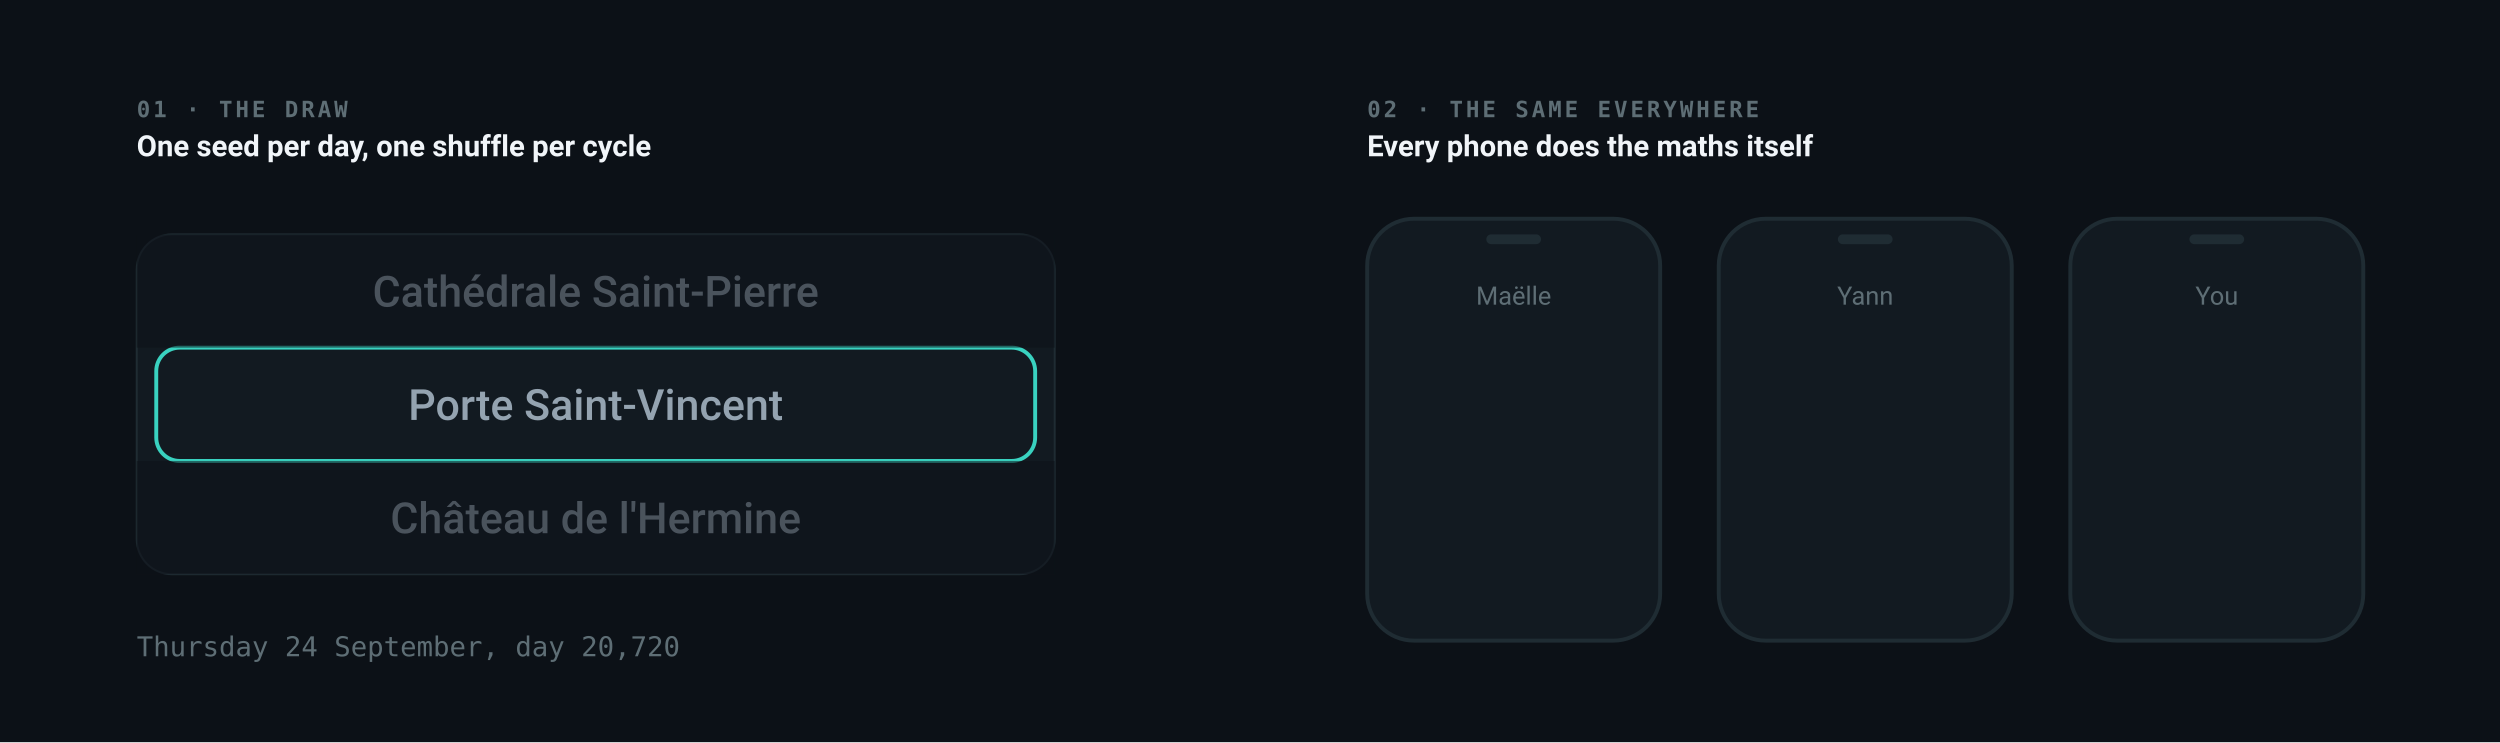
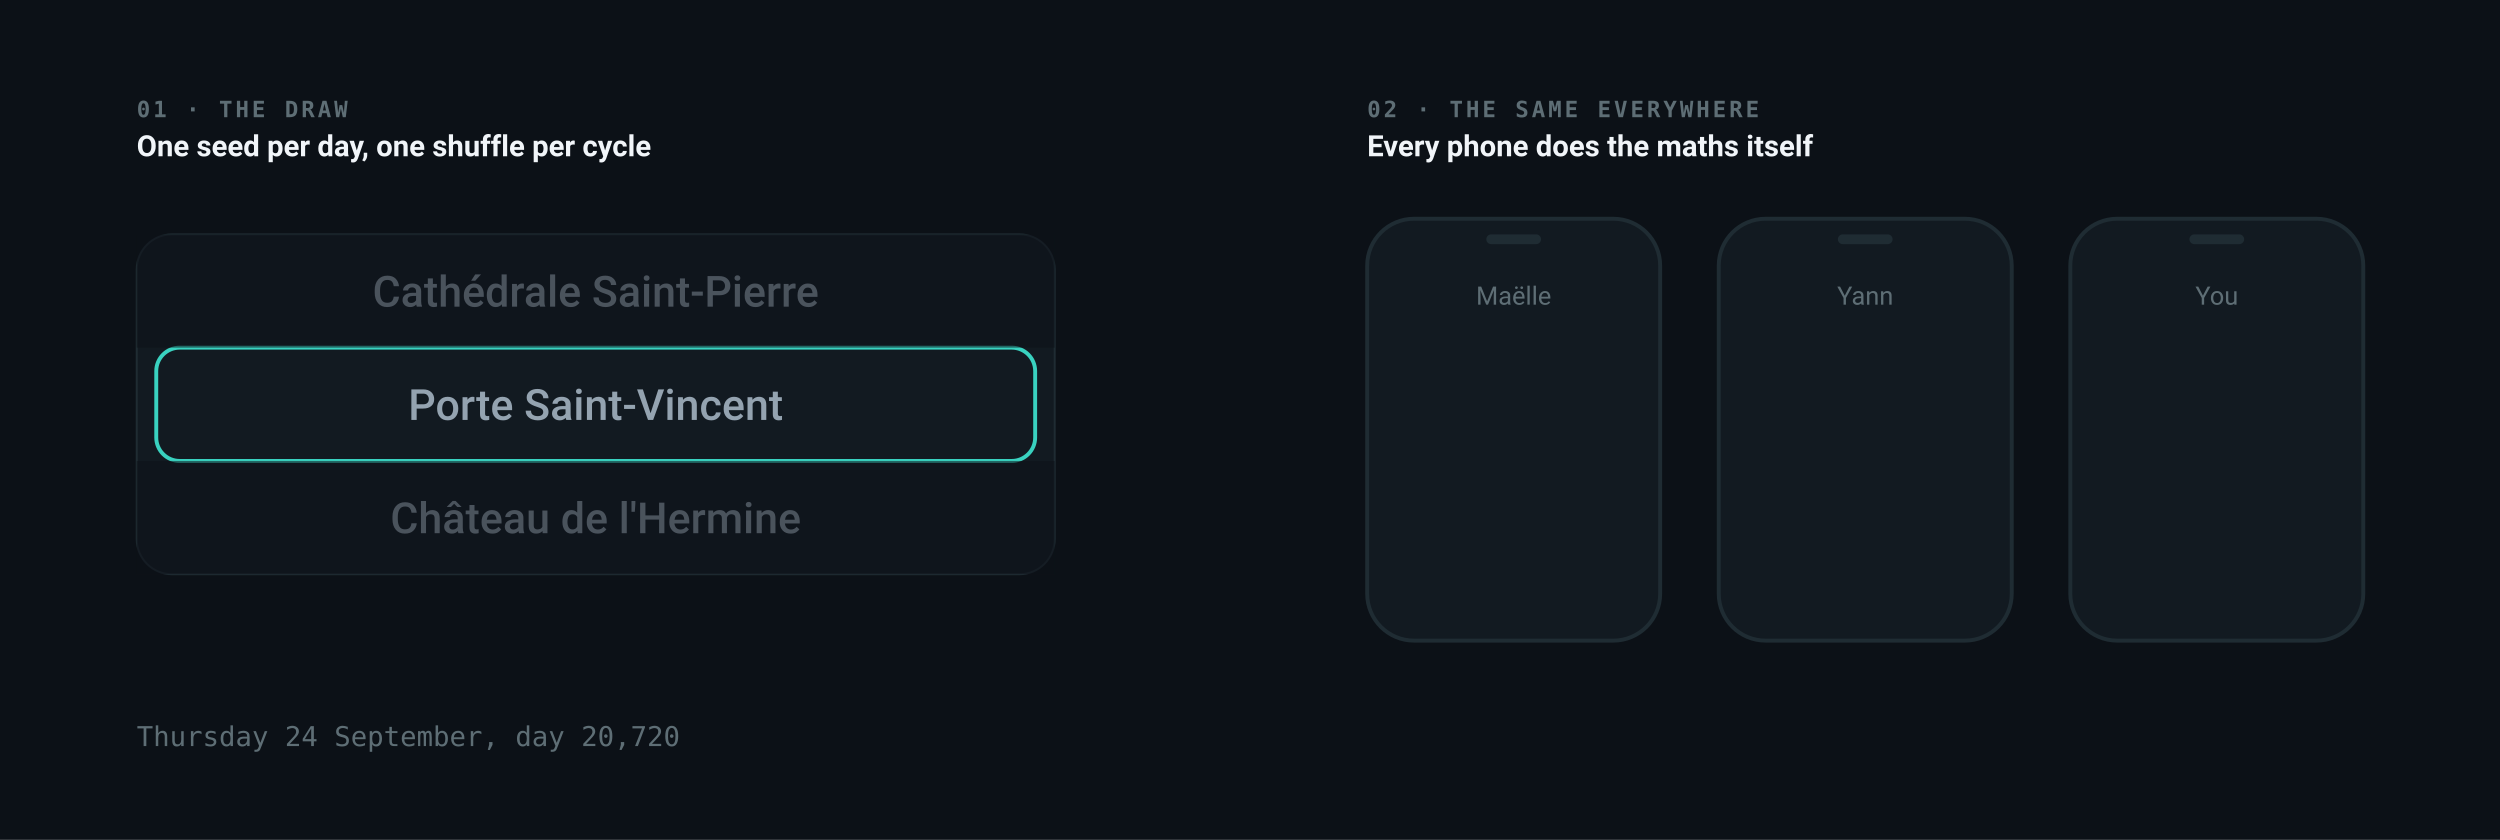
- <svg xmlns="http://www.w3.org/2000/svg" width="1280" height="380" viewBox="0 0 1280 380" role="img" aria-label="Animation: a wheel scrolls through the places of Vannes, slows down and stops on Hôtel de Limur. At the same moment, three phones belonging to three players show the same spot: each one redoes the draw itself, no server involved.">
+ <svg xmlns="http://www.w3.org/2000/svg" width="1280" height="430" viewBox="0 0 1280 430" role="img" aria-label="Animation: a wheel scrolls through the places of Vannes, slows down and stops on Hôtel de Limur. At the same moment, three phones belonging to three players show the same spot: each one redoes the draw itself, no server involved.">
  <defs>
    <linearGradient id="degrade" x1="0" y1="0" x2="1" y2="1">
      <stop offset="0" stop-color="#A7F3E6" />
      <stop offset="1" stop-color="#39D2C0" />
    </linearGradient>
    <radialGradient id="halo">
      <stop offset="0" stop-color="#39D2C0" stop-opacity=".35" />
      <stop offset="1" stop-color="#39D2C0" stop-opacity="0" />
    </radialGradient>
  </defs>
-   <rect width="1280" height="380" fill="#0C1117" />
+   <rect width="1280" height="430" fill="#0C1117" />
  <text x="70" y="60" font-family="ui-monospace,SFMono-Regular,Menlo,Consolas,monospace" font-size="11.5" font-weight="700" fill="#5E6E75" text-anchor="start" letter-spacing="1.5">01 · THE DRAW</text>
  <text x="70" y="80" font-family="system-ui,-apple-system,Segoe UI,Roboto,Helvetica,Arial,sans-serif" font-size="15" font-weight="600" fill="#F1F5F9" text-anchor="start">One seed per day, one shuffle per cycle</text>
  <rect x="70" y="120" width="470" height="174" rx="18" fill="#121A21" stroke="#1F2C33" />
  <clipPath id="fenetre">
    <rect x="70" y="120" width="470" height="174" rx="18" />
  </clipPath>
  <g clip-path="url(#fenetre)">
    <g>
      <animateTransform attributeName="transform" type="translate" dur="9s" repeatCount="indefinite" calcMode="spline" keyTimes="0;0.06;0.46;0.92;1" keySplines="0 0 1 1;0.15 0.55 0.2 1;0 0 1 1;0 0 1 1" values="0 0;0 0;0 -522;0 -522;0 0" />
      <text x="305" y="157" font-family="system-ui,-apple-system,Segoe UI,Roboto,Helvetica,Arial,sans-serif" font-size="22" font-weight="500" fill="#94A3B0" text-anchor="middle">Cathédrale Saint-Pierre</text>
      <text x="305" y="215" font-family="system-ui,-apple-system,Segoe UI,Roboto,Helvetica,Arial,sans-serif" font-size="22" font-weight="500" fill="#94A3B0" text-anchor="middle">Porte Saint-Vincent</text>
      <text x="305" y="273" font-family="system-ui,-apple-system,Segoe UI,Roboto,Helvetica,Arial,sans-serif" font-size="22" font-weight="500" fill="#94A3B0" text-anchor="middle">Château de l'Hermine</text>
      <text x="305" y="331" font-family="system-ui,-apple-system,Segoe UI,Roboto,Helvetica,Arial,sans-serif" font-size="22" font-weight="500" fill="#94A3B0" text-anchor="middle">Lavoirs de la Garenne</text>
      <text x="305" y="389" font-family="system-ui,-apple-system,Segoe UI,Roboto,Helvetica,Arial,sans-serif" font-size="22" font-weight="500" fill="#94A3B0" text-anchor="middle">Place Henri-IV</text>
      <text x="305" y="447" font-family="system-ui,-apple-system,Segoe UI,Roboto,Helvetica,Arial,sans-serif" font-size="22" font-weight="500" fill="#94A3B0" text-anchor="middle">La Cohue</text>
      <text x="305" y="505" font-family="system-ui,-apple-system,Segoe UI,Roboto,Helvetica,Arial,sans-serif" font-size="22" font-weight="500" fill="#94A3B0" text-anchor="middle">Porte Prison</text>
      <text x="305" y="563" font-family="system-ui,-apple-system,Segoe UI,Roboto,Helvetica,Arial,sans-serif" font-size="22" font-weight="500" fill="#94A3B0" text-anchor="middle">Place des Lices</text>
      <text x="305" y="621" font-family="system-ui,-apple-system,Segoe UI,Roboto,Helvetica,Arial,sans-serif" font-size="22" font-weight="500" fill="#94A3B0" text-anchor="middle">Pointe de Conleau</text>
      <text x="305" y="679" font-family="system-ui,-apple-system,Segoe UI,Roboto,Helvetica,Arial,sans-serif" font-size="22" font-weight="500" fill="#94A3B0" text-anchor="middle">Jardin des remparts</text>
      <text x="305" y="737" font-family="system-ui,-apple-system,Segoe UI,Roboto,Helvetica,Arial,sans-serif" font-size="22" font-weight="700" fill="#F1F5F9" text-anchor="middle">Hôtel de Limur</text>
    </g>
  </g>
  <rect x="80" y="178" width="450" height="58" rx="12" fill="none" stroke="#39D2C0" stroke-width="2">
    <animate attributeName="stroke-opacity" dur="9s" repeatCount="indefinite" calcMode="linear" keyTimes="0;0.46;0.49;0.92;0.95;1" values="0.35;0.35;1;1;0.35;0.35" />
  </rect>
  <rect x="70" y="120" width="470" height="58" fill="#0C1117" opacity=".55" />
  <rect x="70" y="236" width="470" height="58" fill="#0C1117" opacity=".55" />
-   <text x="70" y="336" font-family="ui-monospace,SFMono-Regular,Menlo,Consolas,monospace" font-size="14" font-weight="400" fill="#5E6E75" text-anchor="start">Thursday 24 September, day 20,720</text>
+   <text x="70" y="382" font-family="ui-monospace,SFMono-Regular,Menlo,Consolas,monospace" font-size="14" font-weight="400" fill="#5E6E75" text-anchor="start">Thursday 24 September, day 20,720</text>
  <text x="700" y="60" font-family="ui-monospace,SFMono-Regular,Menlo,Consolas,monospace" font-size="11.5" font-weight="700" fill="#5E6E75" text-anchor="start" letter-spacing="1.5">02 · THE SAME EVERYWHERE</text>
  <text x="700" y="80" font-family="system-ui,-apple-system,Segoe UI,Roboto,Helvetica,Arial,sans-serif" font-size="15" font-weight="600" fill="#F1F5F9" text-anchor="start">Every phone does the maths itself</text>
  <g transform="translate(700 112)">
    <rect width="150" height="216" rx="24" fill="#121A21" stroke="#1F2C33" stroke-width="2" />
    <rect x="61" y="8" width="28" height="5" rx="2.5" fill="#1F2C33" />
    <text x="75" y="44" font-family="system-ui,-apple-system,Segoe UI,Roboto,Helvetica,Arial,sans-serif" font-size="13" font-weight="400" fill="#5E6E75" text-anchor="middle">Maëlle</text>
    <g opacity="0">
      <animate attributeName="opacity" dur="9s" repeatCount="indefinite" calcMode="linear" keyTimes="0;0.5;0.525;0.93;0.955;1" values="0;0;1;1;0;0" />
      <circle cx="75" cy="104" r="26" fill="url(#halo)" />
      <circle cx="75" cy="104" r="9" fill="url(#degrade)" />
      <text x="75" y="160" font-family="system-ui,-apple-system,Segoe UI,Roboto,Helvetica,Arial,sans-serif" font-size="14" font-weight="600" fill="#F1F5F9" text-anchor="middle">Hôtel de</text>
      <text x="75" y="180" font-family="system-ui,-apple-system,Segoe UI,Roboto,Helvetica,Arial,sans-serif" font-size="14" font-weight="600" fill="#F1F5F9" text-anchor="middle">Limur</text>
    </g>
    <g opacity="0">
      <animate attributeName="opacity" dur="9s" repeatCount="indefinite" calcMode="linear" keyTimes="0;0.02;0.04;0.5;0.52;1" values="0;0;1;1;0;0" />
      <text x="75" y="118" font-family="system-ui,-apple-system,Segoe UI,Roboto,Helvetica,Arial,sans-serif" font-size="26" font-weight="400" fill="#5E6E75" text-anchor="middle">…</text>
    </g>
  </g>
  <g transform="translate(880 112)">
    <rect width="150" height="216" rx="24" fill="#121A21" stroke="#1F2C33" stroke-width="2" />
    <rect x="61" y="8" width="28" height="5" rx="2.5" fill="#1F2C33" />
    <text x="75" y="44" font-family="system-ui,-apple-system,Segoe UI,Roboto,Helvetica,Arial,sans-serif" font-size="13" font-weight="400" fill="#5E6E75" text-anchor="middle">Yann</text>
    <g opacity="0">
      <animate attributeName="opacity" dur="9s" repeatCount="indefinite" calcMode="linear" keyTimes="0;0.53;0.555;0.93;0.955;1" values="0;0;1;1;0;0" />
      <circle cx="75" cy="104" r="26" fill="url(#halo)" />
      <circle cx="75" cy="104" r="9" fill="url(#degrade)" />
      <text x="75" y="160" font-family="system-ui,-apple-system,Segoe UI,Roboto,Helvetica,Arial,sans-serif" font-size="14" font-weight="600" fill="#F1F5F9" text-anchor="middle">Hôtel de</text>
      <text x="75" y="180" font-family="system-ui,-apple-system,Segoe UI,Roboto,Helvetica,Arial,sans-serif" font-size="14" font-weight="600" fill="#F1F5F9" text-anchor="middle">Limur</text>
    </g>
    <g opacity="0">
      <animate attributeName="opacity" dur="9s" repeatCount="indefinite" calcMode="linear" keyTimes="0;0.02;0.04;0.5;0.52;1" values="0;0;1;1;0;0" />
      <text x="75" y="118" font-family="system-ui,-apple-system,Segoe UI,Roboto,Helvetica,Arial,sans-serif" font-size="26" font-weight="400" fill="#5E6E75" text-anchor="middle">…</text>
    </g>
  </g>
  <g transform="translate(1060 112)">
    <rect width="150" height="216" rx="24" fill="#121A21" stroke="#1F2C33" stroke-width="2" />
    <rect x="61" y="8" width="28" height="5" rx="2.5" fill="#1F2C33" />
    <text x="75" y="44" font-family="system-ui,-apple-system,Segoe UI,Roboto,Helvetica,Arial,sans-serif" font-size="13" font-weight="400" fill="#5E6E75" text-anchor="middle">You</text>
    <g opacity="0">
      <animate attributeName="opacity" dur="9s" repeatCount="indefinite" calcMode="linear" keyTimes="0;0.56;0.585;0.93;0.955;1" values="0;0;1;1;0;0" />
      <circle cx="75" cy="104" r="26" fill="url(#halo)" />
      <circle cx="75" cy="104" r="9" fill="url(#degrade)" />
      <text x="75" y="160" font-family="system-ui,-apple-system,Segoe UI,Roboto,Helvetica,Arial,sans-serif" font-size="14" font-weight="600" fill="#F1F5F9" text-anchor="middle">Hôtel de</text>
      <text x="75" y="180" font-family="system-ui,-apple-system,Segoe UI,Roboto,Helvetica,Arial,sans-serif" font-size="14" font-weight="600" fill="#F1F5F9" text-anchor="middle">Limur</text>
    </g>
    <g opacity="0">
      <animate attributeName="opacity" dur="9s" repeatCount="indefinite" calcMode="linear" keyTimes="0;0.02;0.04;0.5;0.52;1" values="0;0;1;1;0;0" />
      <text x="75" y="118" font-family="system-ui,-apple-system,Segoe UI,Roboto,Helvetica,Arial,sans-serif" font-size="26" font-weight="400" fill="#5E6E75" text-anchor="middle">…</text>
    </g>
  </g>
  <g opacity="0">
    <animate attributeName="opacity" dur="9s" repeatCount="indefinite" calcMode="linear" keyTimes="0;0.56;0.585;0.93;0.955;1" values="0;0;1;1;0;0" />
-     <text x="700" y="336" font-family="system-ui,-apple-system,Segoe UI,Roboto,Helvetica,Arial,sans-serif" font-size="14" font-weight="400" fill="#94A3B0" text-anchor="start">No server draws anything: nobody can cheat on the spot.</text>
+     <text x="700" y="382" font-family="system-ui,-apple-system,Segoe UI,Roboto,Helvetica,Arial,sans-serif" font-size="14" font-weight="400" fill="#94A3B0" text-anchor="start">No server draws anything: nobody can cheat on the spot.</text>
  </g>
</svg>
